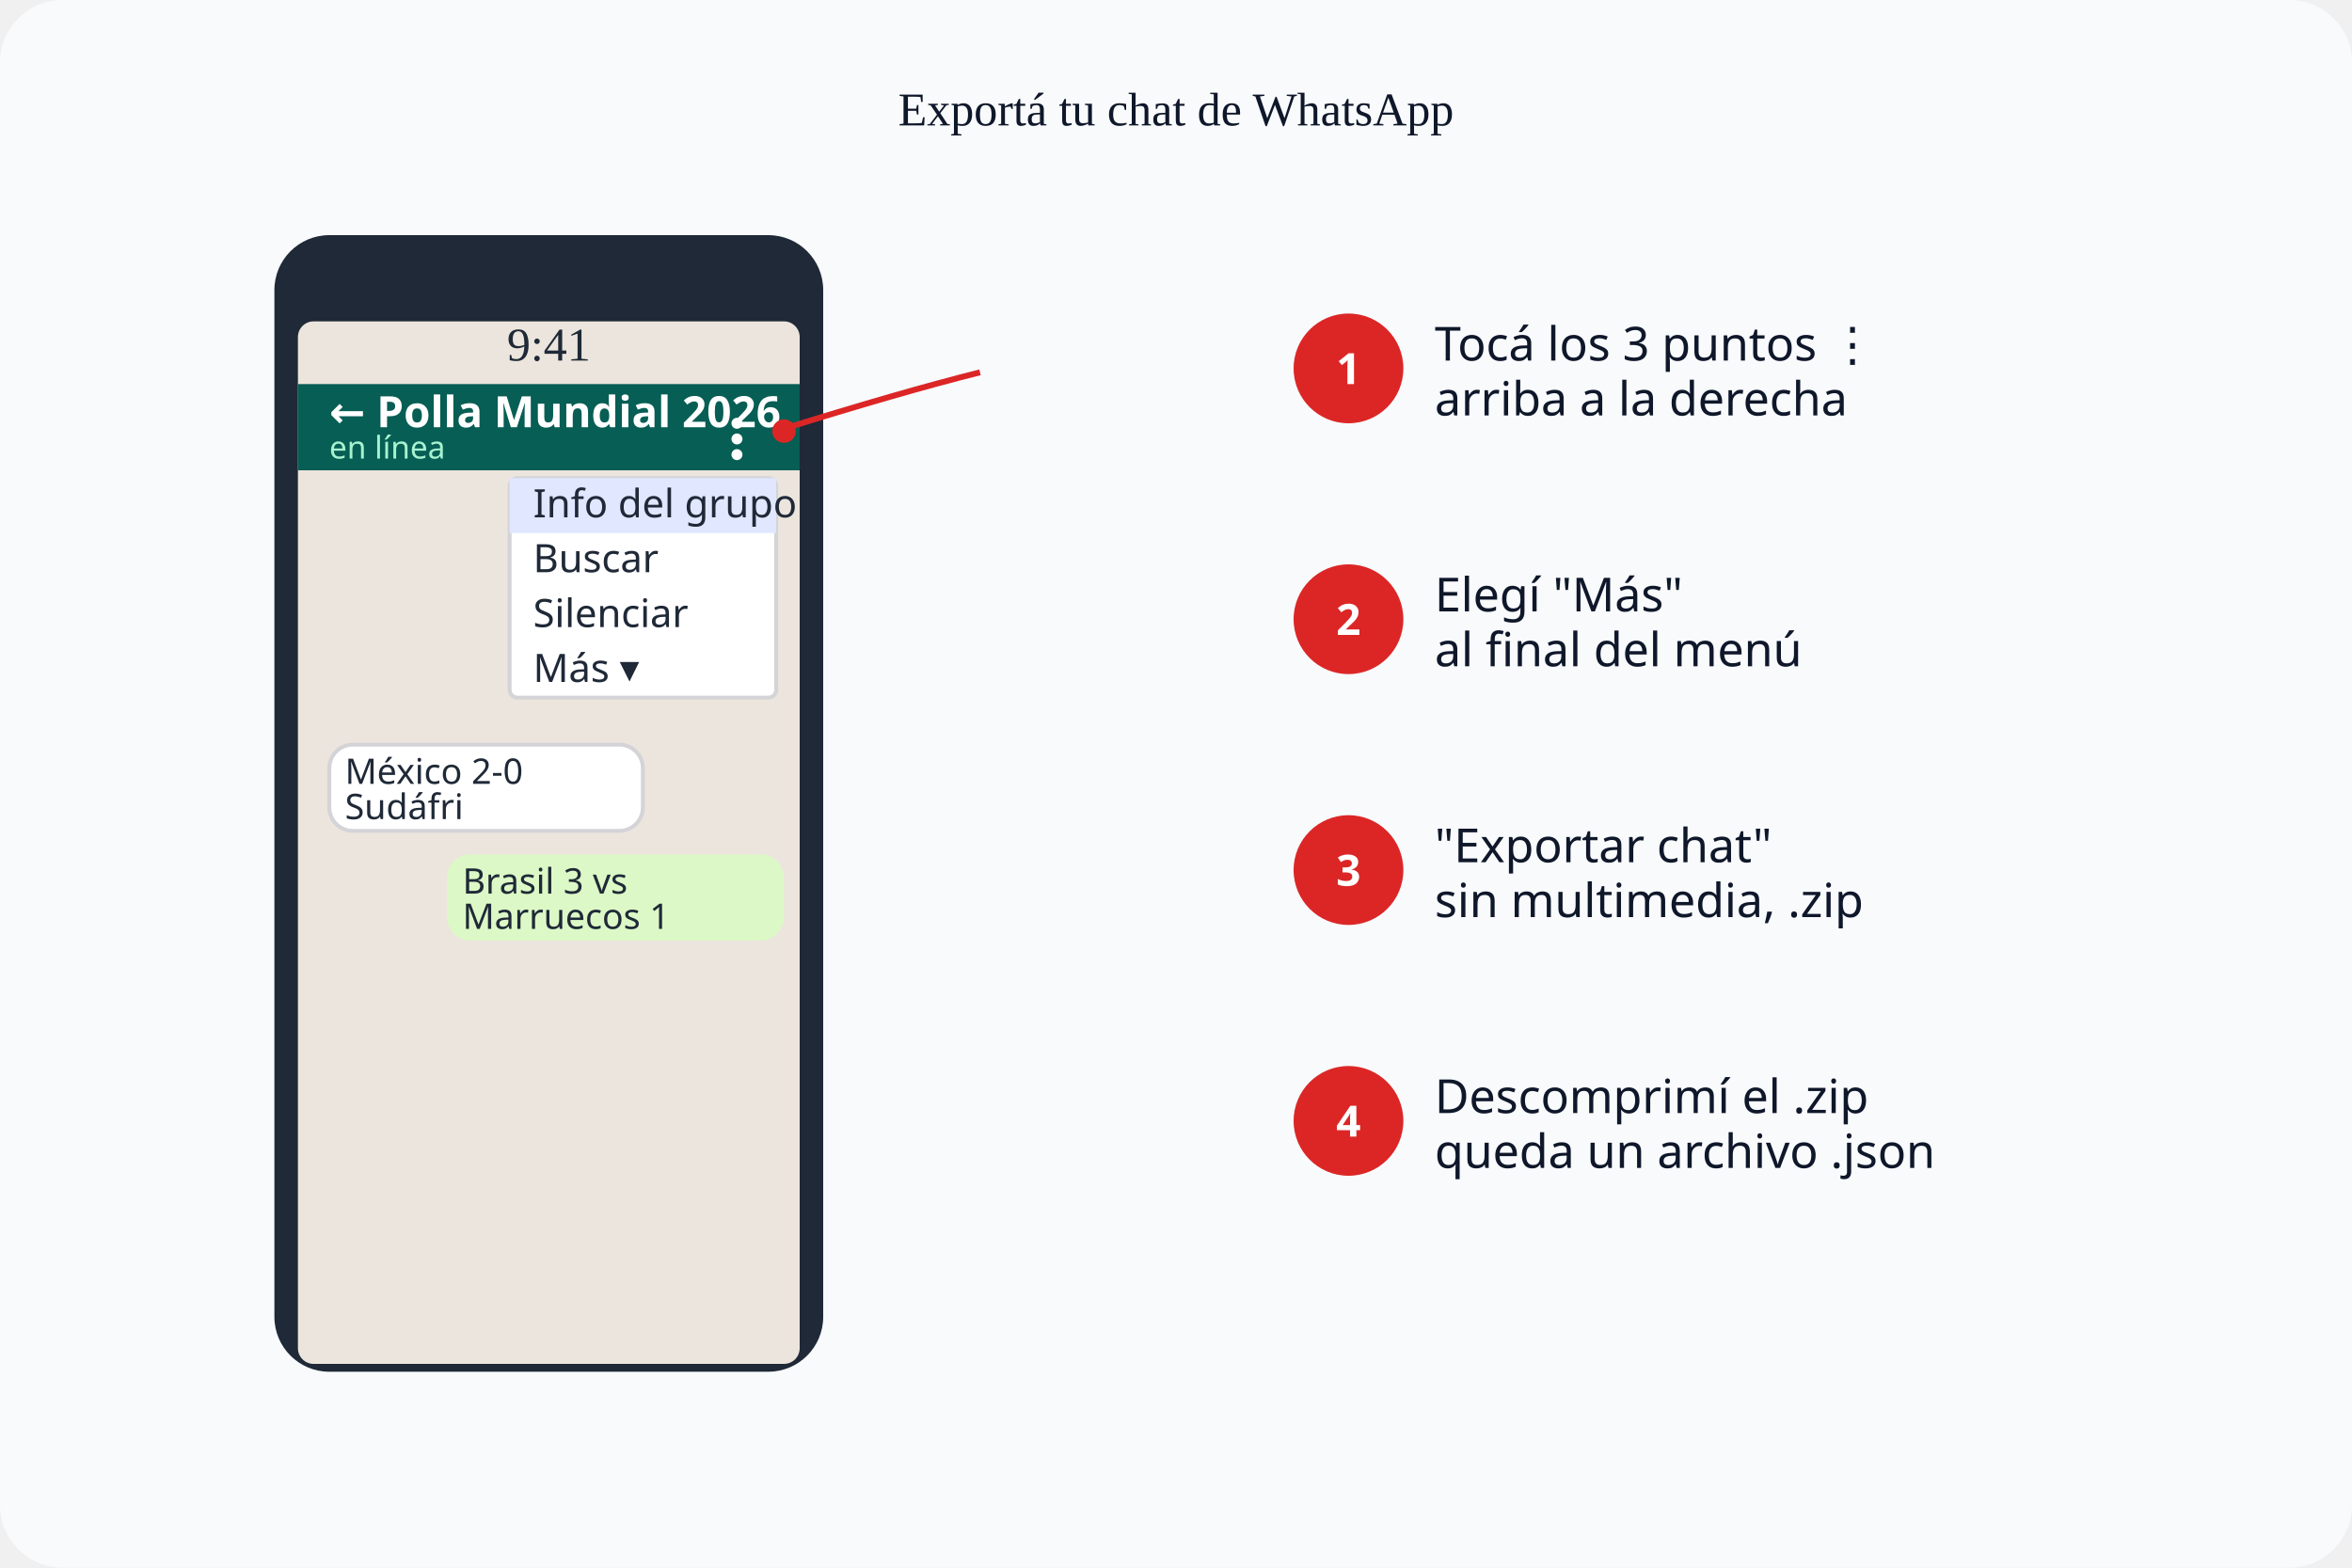
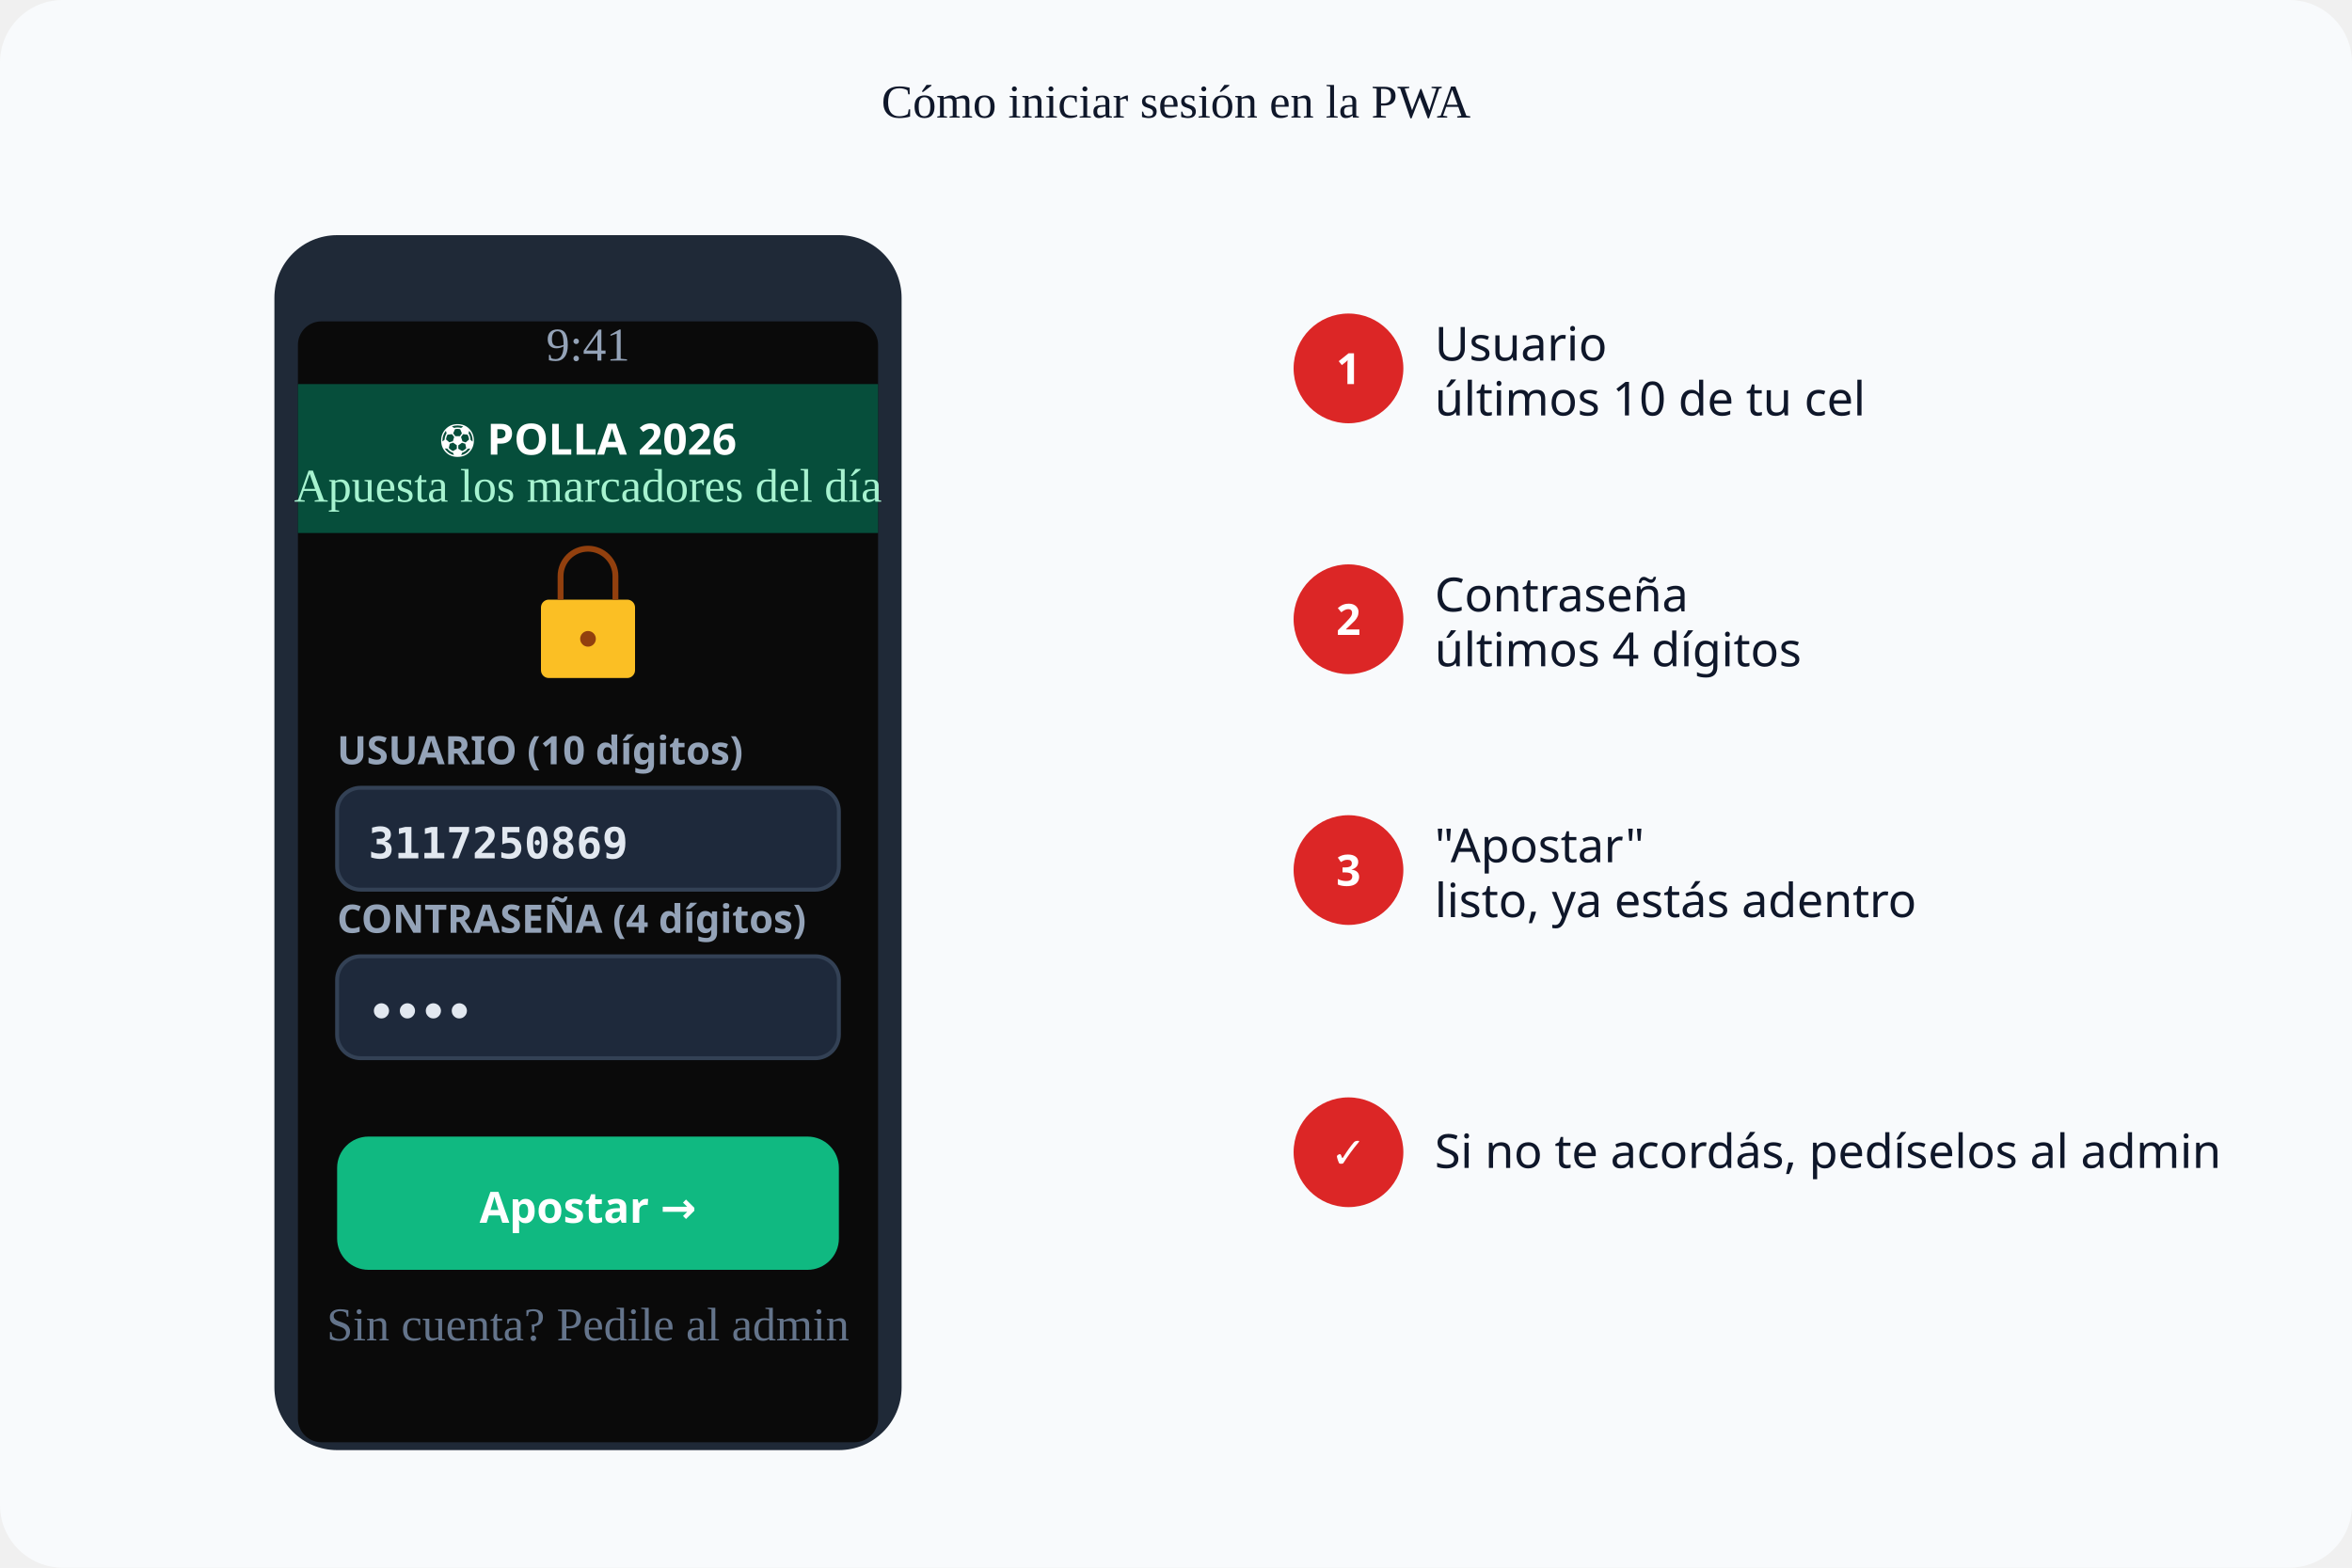
- <svg xmlns="http://www.w3.org/2000/svg" viewBox="0 0 600 400" fill="none" role="img" aria-label="Cómo exportar el chat de WhatsApp">
+ <svg xmlns="http://www.w3.org/2000/svg" viewBox="0 0 600 400" fill="none" role="img" aria-label="Cómo iniciar sesión en la PWA">
  <style>
    .bg { fill: #f8fafc; }
    .phone { fill: #1f2937; }
-     .screen { fill: #ece5dd; }
-     .header { fill: #075e54; }
-     .bubble-in { fill: white; stroke: #d4d4d8; }
-     .bubble-out { fill: #dcf8c6; }
-     .bubble-text { font: 400 9px system-ui, sans-serif; fill: #1f2937; }
-     .bubble-time { font: 400 7px system-ui, sans-serif; fill: #6b7280; }
-     .header-text { font: 600 11px system-ui, sans-serif; fill: white; }
-     .header-sub { font: 400 8px system-ui, sans-serif; fill: #a7f3d0; }
+     .screen { fill: #0a0a0a; }
+     .header { fill: #064e3b; }
+     .header-text { font: 700 11px system-ui, sans-serif; fill: white; }
+     .label { font: 600 10px system-ui, sans-serif; fill: #94a3b8; }
+     .field { fill: #1e293b; stroke: #334155; }
+     .field-text { font: 600 11px ui-monospace, monospace; fill: #e2e8f0; }
+     .field-hint { font: 400 8px system-ui, sans-serif; fill: #64748b; }
+     .btn { fill: #10b981; }
+     .btn-text { font: 700 11px system-ui, sans-serif; fill: white; }
    .annot { font: 500 11px system-ui, sans-serif; fill: #dc2626; }
    .annot-line { stroke: #dc2626; stroke-width: 1.5; fill: none; }
    .annot-dot { fill: #dc2626; }
    .step-circle { fill: #dc2626; }
    .step-num { font: 700 11px system-ui, sans-serif; fill: white; }
    .step-text { font: 500 12px system-ui, sans-serif; fill: #0f172a; }
-     .icon-dots { fill: white; }
-     .menu { fill: white; stroke: #d4d4d8; }
-     .menu-item { font: 500 10px system-ui, sans-serif; fill: #1f2937; }
-     .menu-active { fill: #e0e7ff; }
+     .icon-padlock { fill: #fbbf24; }
  </style>
  <rect class="bg" width="600" height="400" rx="16" />
-   <text font="700 18px system-ui, sans-serif" fill="#0f172a" x="300" y="32" text-anchor="middle">Exportá tu chat de WhatsApp</text>
+   <text font="700 18px system-ui, sans-serif" fill="#0f172a" x="300" y="30" text-anchor="middle">Cómo iniciar sesión en la PWA</text>
  <g transform="translate(70, 60)">
-     <rect class="phone" width="140" height="290" rx="14" />
-     <rect class="screen" x="6" y="22" width="128" height="266" rx="4" />
-     <text font="600 7px system-ui" fill="#1f2937" x="70" y="32" text-anchor="middle">9:41</text>
-     <rect class="header" x="6" y="38" width="128" height="22" />
-     <text class="header-text" x="14" y="49">← Polla Mundial 2026</text>
-     <text class="header-sub" x="14" y="57">en línea</text>
-     <g transform="translate(118, 48)">
-       <circle class="icon-dots" cx="0" cy="0" r="1.4" />
-       <circle class="icon-dots" cx="0" cy="4" r="1.4" />
-       <circle class="icon-dots" cx="0" cy="8" r="1.4" />
+     <rect class="phone" width="160" height="310" rx="16" />
+     <rect class="screen" x="6" y="22" width="148" height="286" rx="6" />
+     <text font="600 7px system-ui" fill="#94a3b8" x="80" y="32" text-anchor="middle">9:41</text>
+     <rect class="header" x="6" y="38" width="148" height="38" />
+     <text class="header-text" x="80" y="56" text-anchor="middle">⚽ POLLA 2026</text>
+     <text font="400 8px system-ui" fill="#a7f3d0" x="80" y="68" text-anchor="middle">Apuesta los marcadores del día</text>
+     <g transform="translate(80, 95)">
+       <rect class="icon-padlock" x="-12" y="-2" width="24" height="20" rx="2" />
+       <path stroke="#92400e" stroke-width="1.5" fill="none" d="M -7 -2 v -6 a 7 7 0 0 1 14 0 v 6" />
+       <circle fill="#92400e" cx="0" cy="8" r="2" />
    </g>
-     <g transform="translate(60, 62)">
-       <rect class="menu" width="68" height="56" rx="2" />
-       <rect class="menu-active" x="0" y="0" width="68" height="14" />
-       <text class="menu-item" x="6" y="10">Info del grupo</text>
-       <text class="menu-item" x="6" y="24">Buscar</text>
-       <text class="menu-item" x="6" y="38">Silenciar</text>
-       <text class="menu-item" x="6" y="52">Más ▾</text>
+     <g transform="translate(16, 135)">
+       <text class="label" x="0" y="0">USUARIO (10 dígitos)</text>
+       <rect class="field" y="6" width="128" height="26" rx="6" />
+       <text class="field-text" x="8" y="24">3117250869</text>
    </g>
-     <g transform="translate(14, 130)">
-       <rect class="bubble-in" width="80" height="22" rx="6" />
-       <text class="bubble-text" x="4" y="10">México 2-0</text>
-       <text class="bubble-text" x="4" y="19">Sudáfri</text>
+     <g transform="translate(16, 178)">
+       <text class="label" x="0" y="0">CONTRASEÑA (4 dígitos)</text>
+       <rect class="field" y="6" width="128" height="26" rx="6" />
+       <text class="field-text" x="8" y="24">••••</text>
    </g>
-     <g transform="translate(44, 158)">
-       <rect class="bubble-out" width="86" height="22" rx="6" />
-       <text class="bubble-text" x="4" y="10">Brasil 3 vs</text>
-       <text class="bubble-text" x="4" y="19">Marruecos 1</text>
+     <g transform="translate(16, 230)">
+       <rect class="btn" width="128" height="34" rx="8" />
+       <text class="btn-text" x="64" y="22" text-anchor="middle">Apostar →</text>
    </g>
+     <text font="400 8px system-ui" fill="#64748b" x="80" y="282" text-anchor="middle">Sin cuenta? Pedile al admin</text>
  </g>
-   <path class="annot-line" d="M 198 110 Q 230 100 250 95" />
-   <circle class="annot-dot" cx="200" cy="110" r="3" />
  <g transform="translate(330, 80)">
    <g transform="translate(0, 0)">
      <circle class="step-circle" cx="14" cy="14" r="14" />
      <text class="step-num" x="14" y="18" text-anchor="middle">1</text>
-       <text class="step-text" x="36" y="12">Tocá los 3 puntos ⋮</text>
-       <text class="step-text" x="36" y="26" fill="#47569" font-weight="400">arriba a la derecha</text>
+       <text class="step-text" x="36" y="12">Usuario</text>
+       <text class="step-text" x="36" y="26" fill="#475569" font-weight="400">últimos 10 de tu cel</text>
    </g>
    <g transform="translate(0, 64)">
      <circle class="step-circle" cx="14" cy="14" r="14" />
      <text class="step-num" x="14" y="18" text-anchor="middle">2</text>
-       <text class="step-text" x="36" y="12">Elegí "Más"</text>
-       <text class="step-text" x="36" y="26" fill="#47569" font-weight="400">al final del menú</text>
+       <text class="step-text" x="36" y="12">Contraseña</text>
+       <text class="step-text" x="36" y="26" fill="#475569" font-weight="400">últimos 4 dígitos</text>
    </g>
    <g transform="translate(0, 128)">
      <circle class="step-circle" cx="14" cy="14" r="14" />
      <text class="step-num" x="14" y="18" text-anchor="middle">3</text>
-       <text class="step-text" x="36" y="12">"Exportar chat"</text>
-       <text class="step-text" x="36" y="26" fill="#47569" font-weight="400">sin multimedia, .zip</text>
+       <text class="step-text" x="36" y="12">"Apostar"</text>
+       <text class="step-text" x="36" y="26" fill="#475569" font-weight="400">listo, ya estás adentro</text>
    </g>
-     <g transform="translate(0, 192)">
-       <circle class="step-circle" cx="14" cy="14" r="14" />
-       <text class="step-num" x="14" y="18" text-anchor="middle">4</text>
-       <text class="step-text" x="36" y="12">Descomprimí el .zip</text>
-       <text class="step-text" x="36" y="26" fill="#47569" font-weight="400">queda un archivo .json</text>
+     <g transform="translate(0, 200)">
+       <circle class="step-circle" cx="14" cy="14" r="14" fill="#10b981" />
+       <text class="step-num" x="14" y="18" text-anchor="middle">✓</text>
+       <text class="step-text" x="36" y="18" fill="#0f172a" font-weight="500">Si no te acordás, pedíselos al admin</text>
    </g>
  </g>
</svg>
